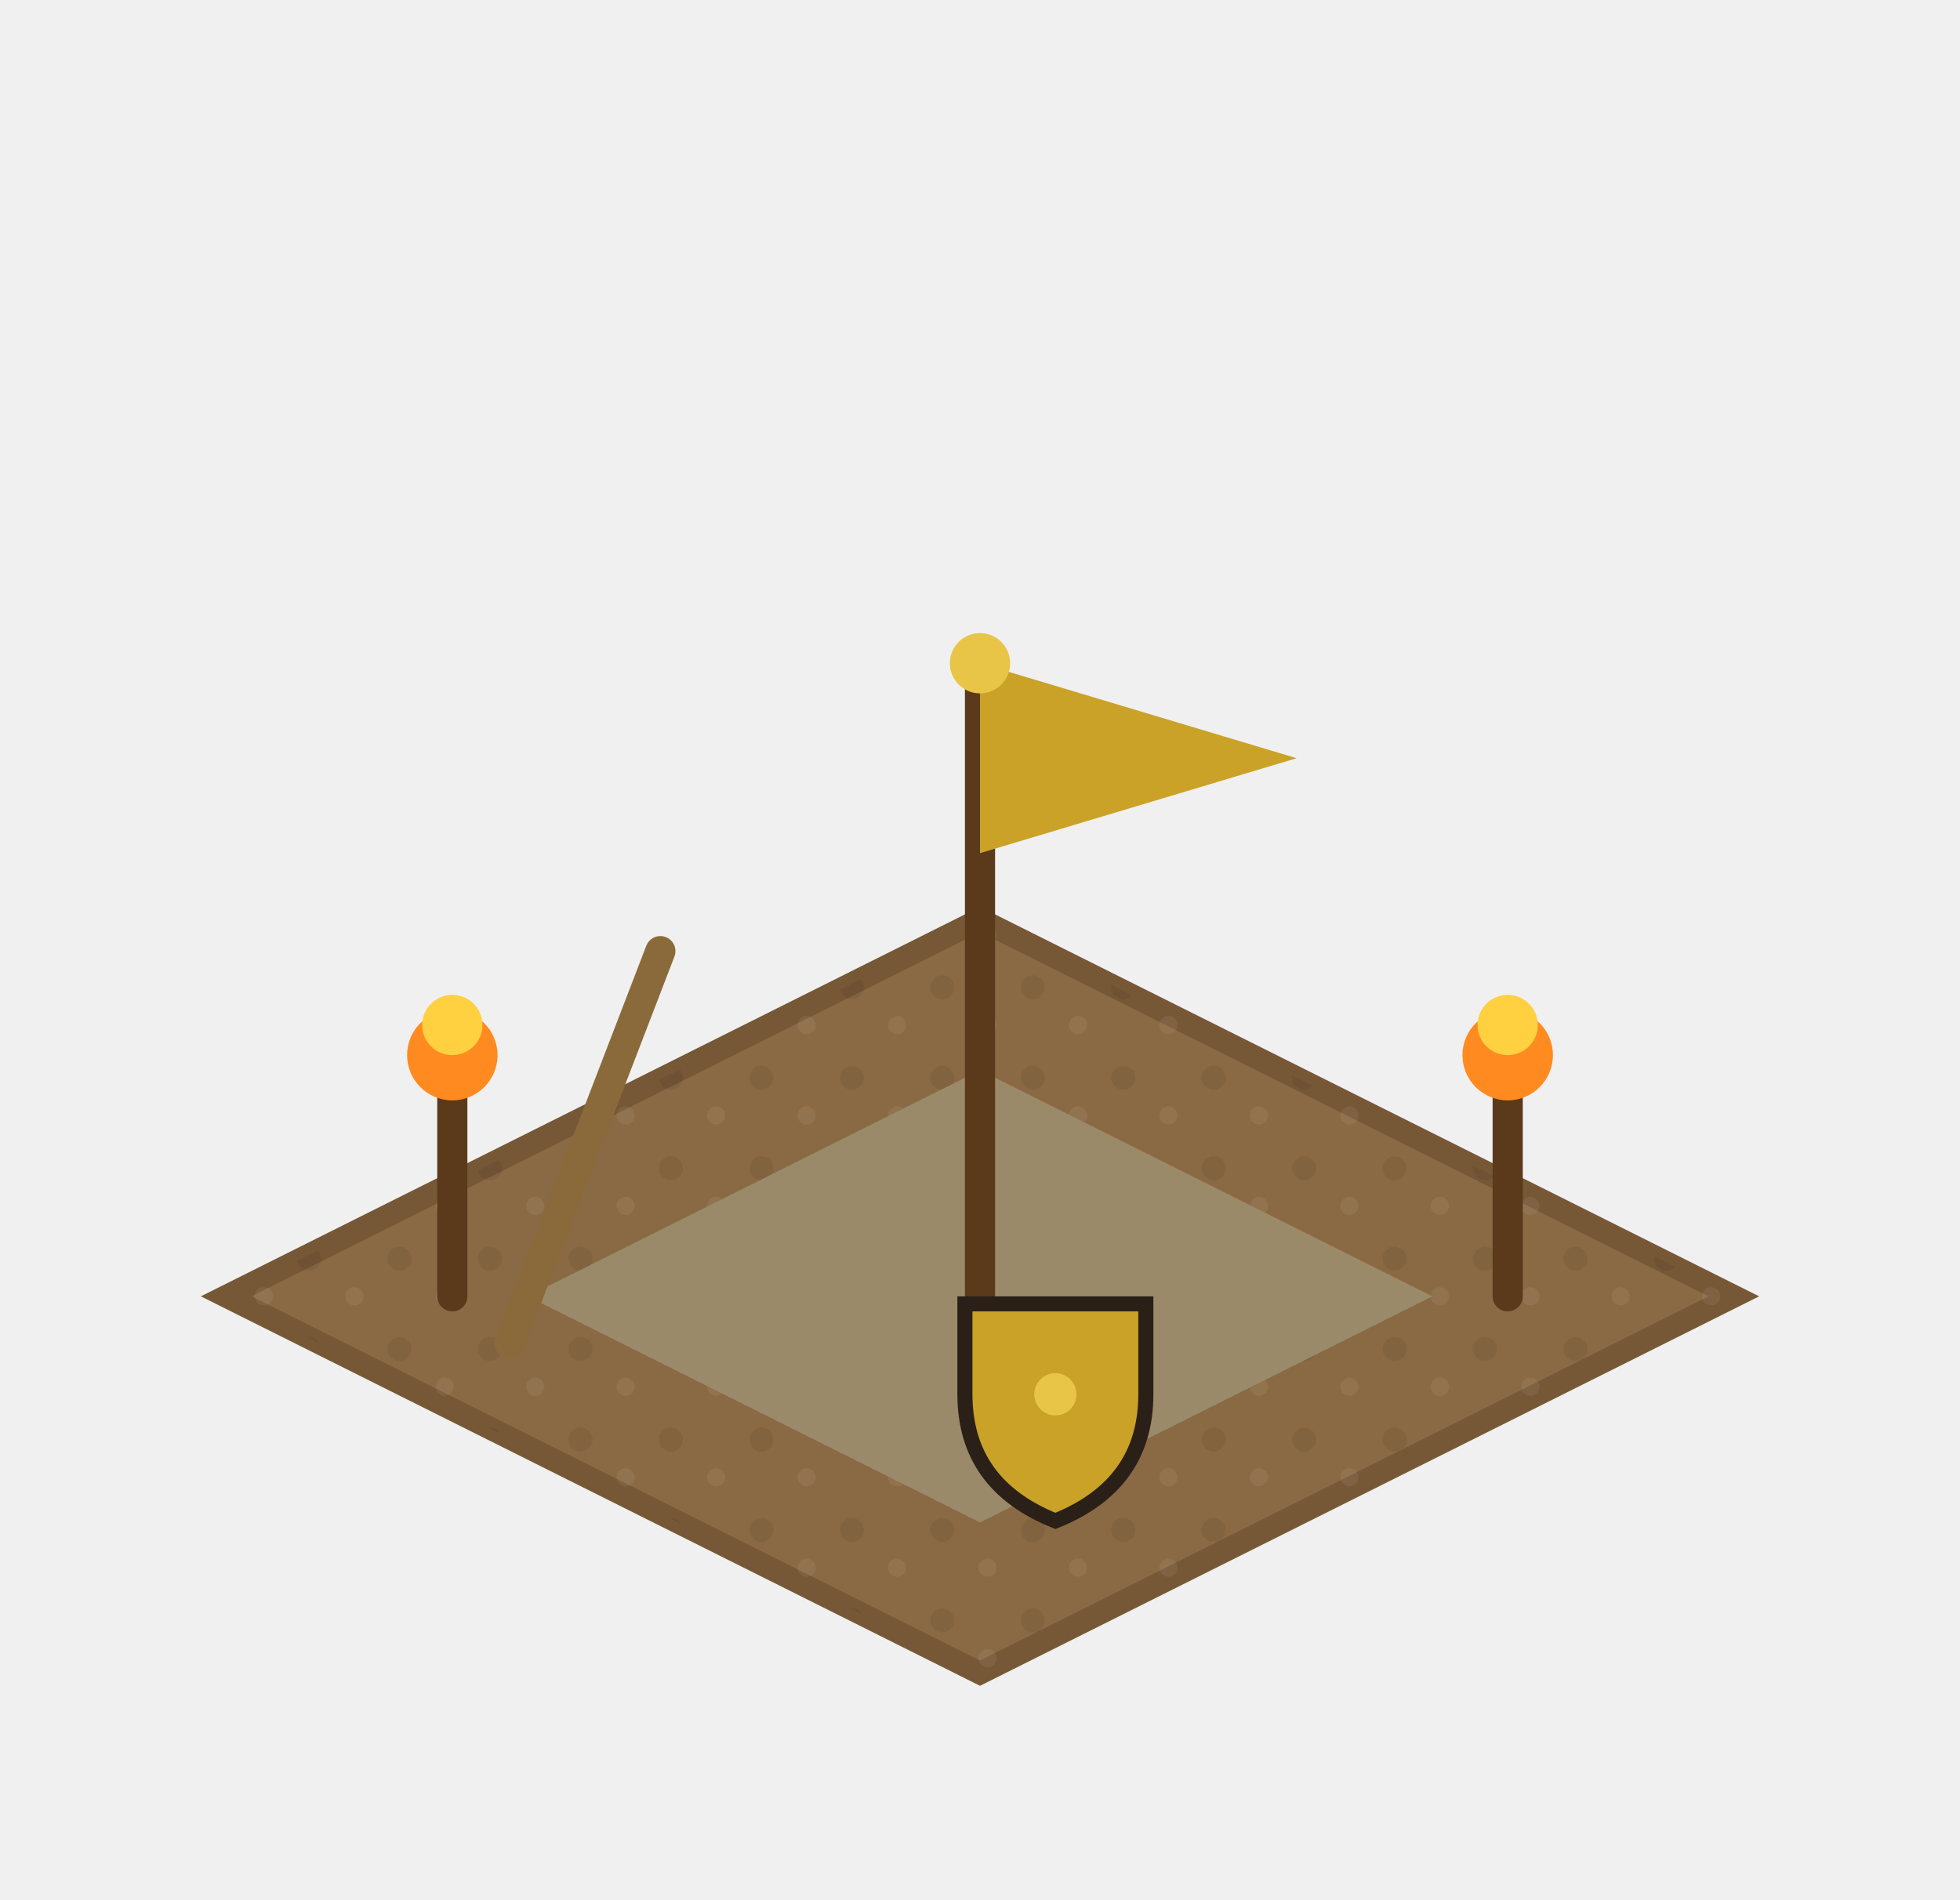
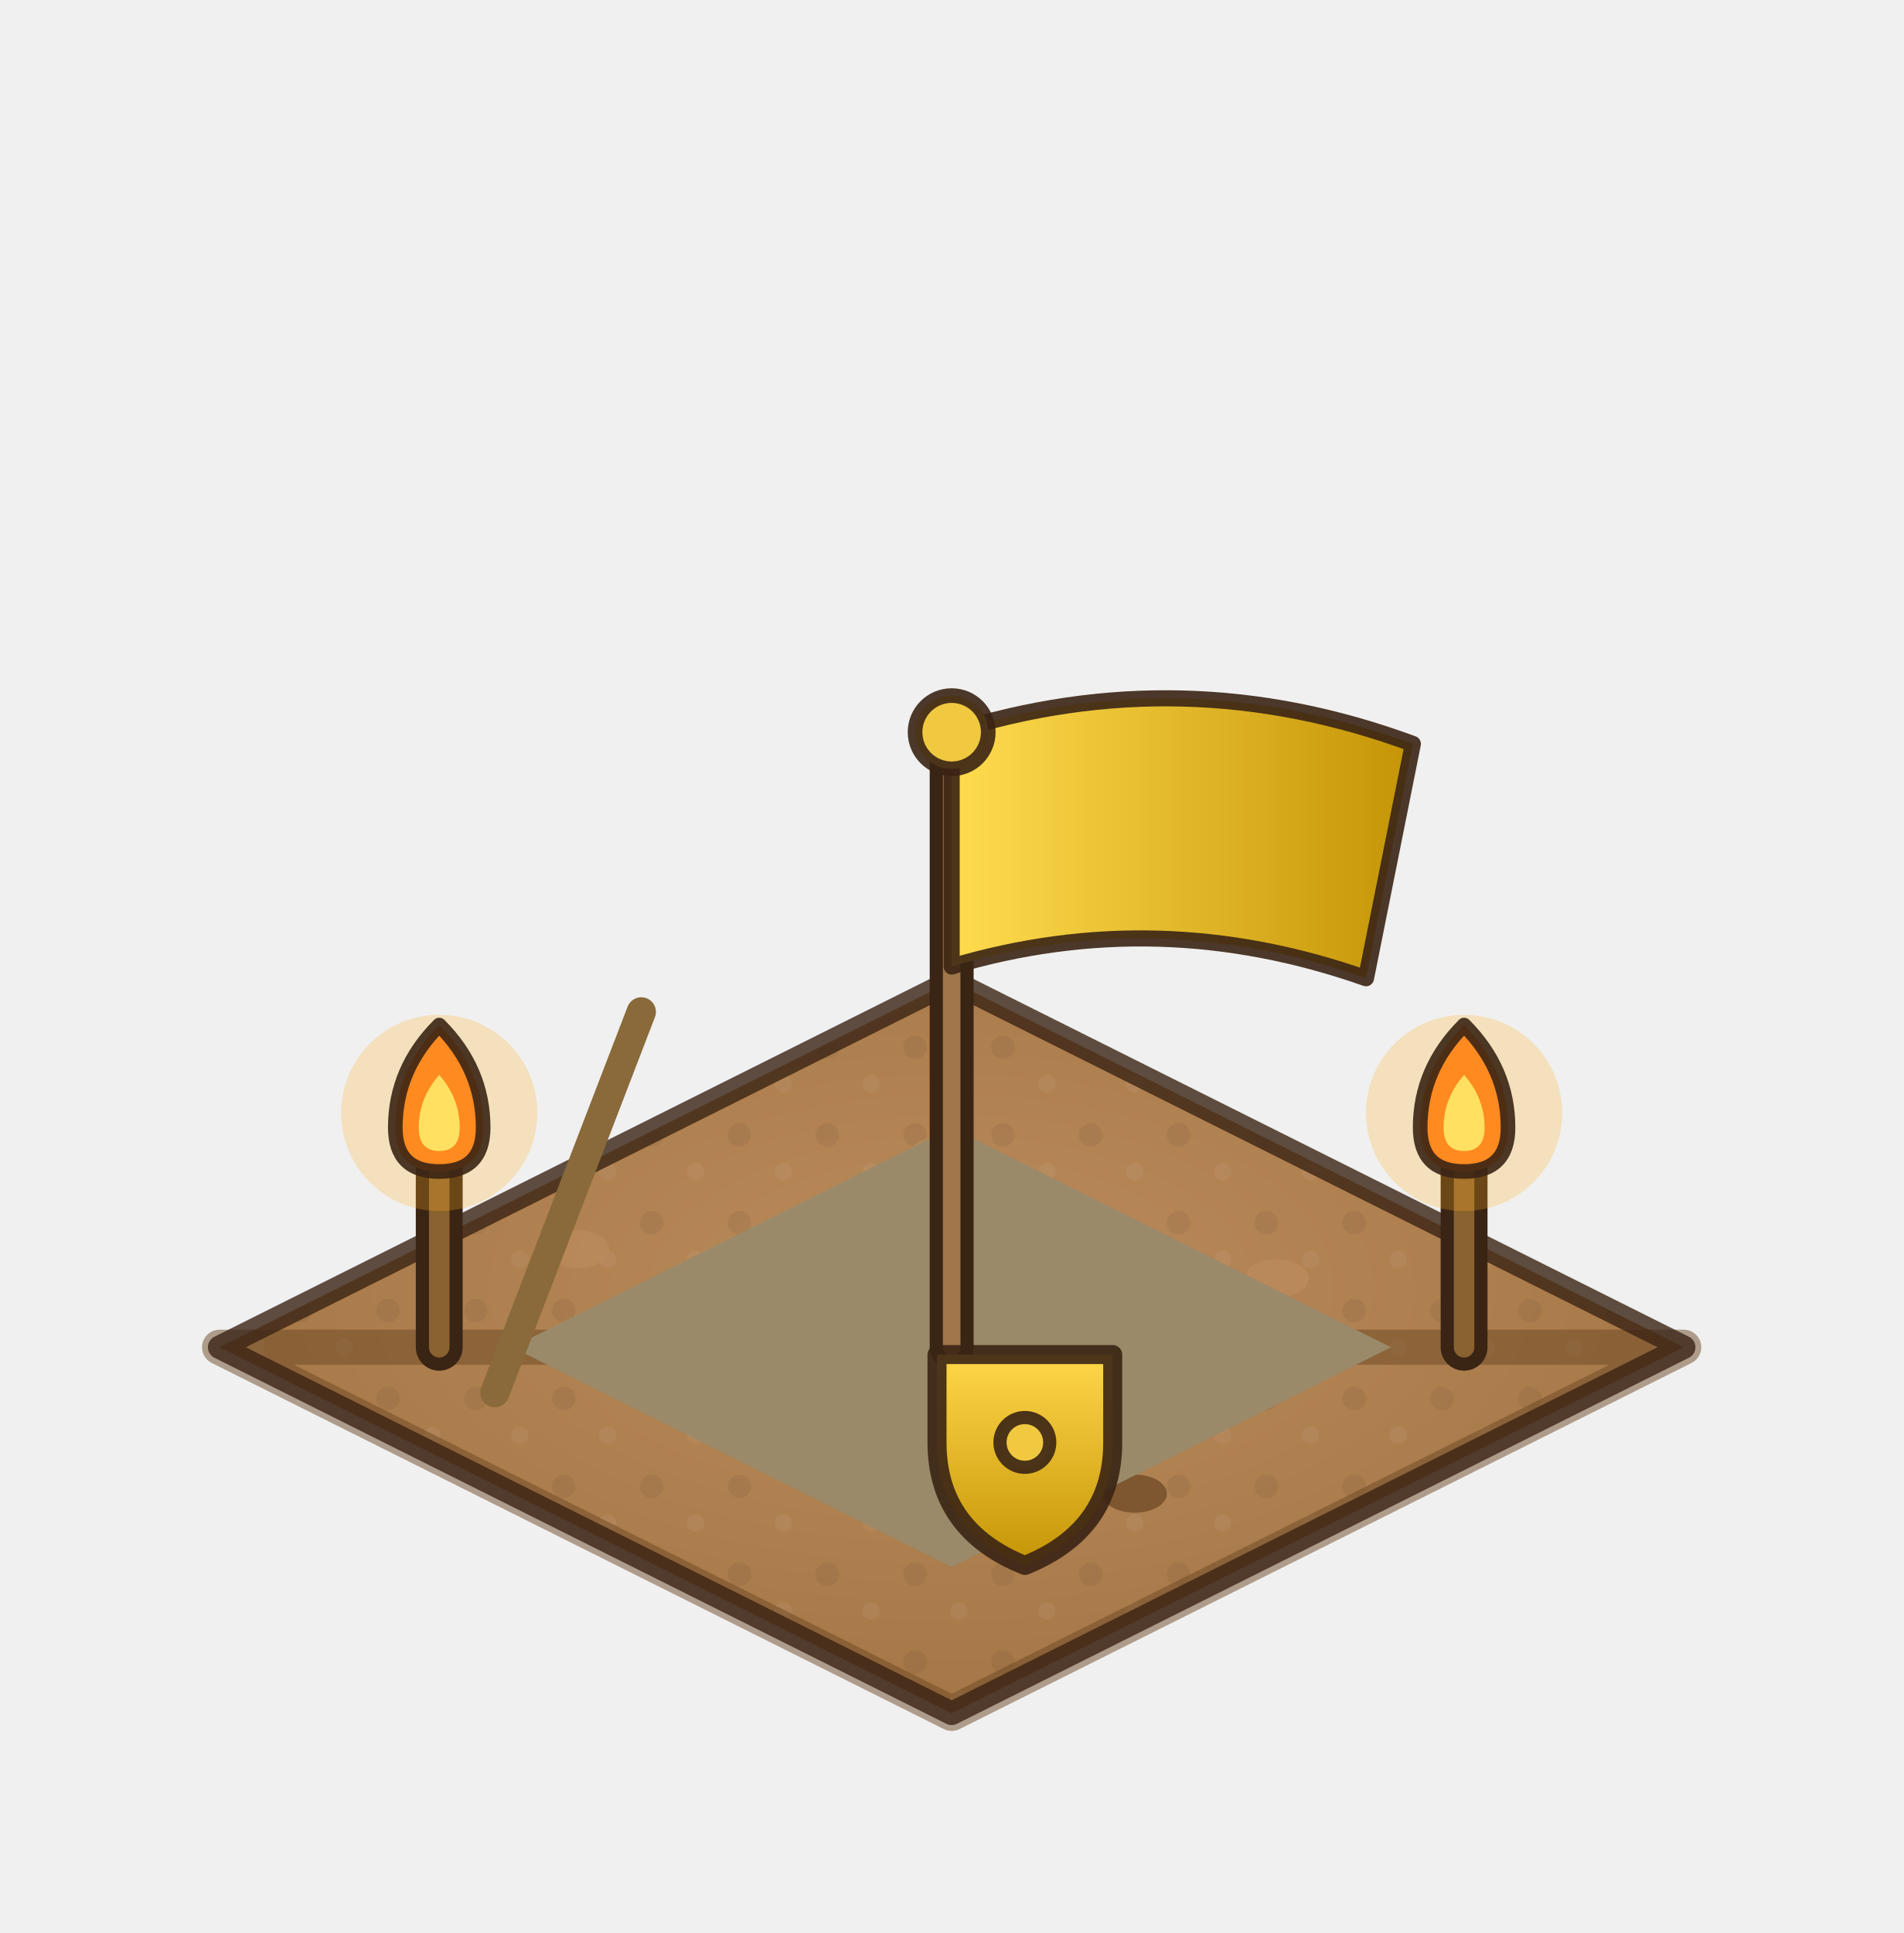
- <svg xmlns="http://www.w3.org/2000/svg" viewBox="35 -16 130 126" width="130" height="126" shape-rendering="geometricPrecision">
+ <svg xmlns="http://www.w3.org/2000/svg" viewBox="35 -22 130 132" width="130" height="132" shape-rendering="geometricPrecision">
  <defs>
    <pattern id="gtex" width="6" height="6" patternUnits="userSpaceOnUse">
      <circle cx="1.5" cy="1.5" r="0.8" fill="#000" opacity="0.18" />
      <circle cx="4.5" cy="4" r="0.6" fill="#fff" opacity="0.18" />
    </pattern>
    <pattern id="stripes" width="8" height="8" patternUnits="userSpaceOnUse" patternTransform="rotate(45)">
      <rect width="4" height="8" fill="#fff" opacity="0.35" />
    </pattern>
+     <pattern id="stonetex" width="12" height="7" patternUnits="userSpaceOnUse">
+       <path d="M0,3.5 h12 M6,0 v3.5 M0,3.5 v3.5 M12,3.5 v3.5" stroke="#000" stroke-width="0.9" fill="none" opacity="0.16" />
+     </pattern>
+     <pattern id="planktex" width="12" height="5" patternUnits="userSpaceOnUse">
+       <path d="M0,2.5 h12" stroke="#000" stroke-width="0.9" opacity="0.18" />
+       <path d="M0,4.6 h12" stroke="#fff" stroke-width="0.6" opacity="0.12" />
+     </pattern>
  </defs>
-   <polygon points="100,45 150,70 100,95 50,70" fill="#8a6a44" />
-   <polygon points="100,45 150,70 100,95 50,70" fill="none" stroke="#765836" stroke-width="1.5" />
-   <polygon points="100,45 150,70 100,95 50,70" fill="url(#gtex)" opacity="0.35" />
+   <defs>
+     <radialGradient id="g0" cx="0.5" cy="0.42" r="0.75">
+       <stop offset="0" stop-color="#bb8b5b" />
+       <stop offset="1" stop-color="#9e7040" />
+     </radialGradient>
+     <linearGradient id="g1" x1="0" y1="0" x2="1" y2="0">
+       <stop offset="0" stop-color="#ffdc4e" />
+       <stop offset="1" stop-color="#c49406" />
+     </linearGradient>
+     <linearGradient id="g2" x1="0" y1="0" x2="0" y2="1">
+       <stop offset="0" stop-color="#ffd749" />
+       <stop offset="1" stop-color="#c49406" />
+     </linearGradient>
+   </defs>
+   <polygon points="100,45 150,70 100,95 50,70" fill="url(#g0)" />
+   <polygon points="100,45 150,70 100,95 50,70" fill="url(#gtex)" opacity="0.28" />
+   <polygon points="50,70 100,95 150,70" fill="none" stroke="#6d4824" stroke-width="2.4" stroke-opacity="0.5" stroke-linejoin="round" />
+   <polygon points="100,45 150,70 100,95 50,70" fill="none" stroke="#3a2414" stroke-width="1.6" stroke-opacity="0.8" stroke-linejoin="round" stroke-linecap="round" />
+   <ellipse cx="74.4" cy="63.3" rx="2.2" ry="1.3" fill="#bb8b5b" opacity="0.75" />
+   <ellipse cx="118.9" cy="71.4" rx="2.2" ry="1.3" fill="#6d4824" opacity="0.75" />
+   <ellipse cx="122.2" cy="65.3" rx="2.2" ry="1.3" fill="#bb8b5b" opacity="0.75" />
+   <ellipse cx="93.8" cy="62.8" rx="2.2" ry="1.3" fill="#6d4824" opacity="0.75" />
+   <ellipse cx="89.2" cy="71.4" rx="2.2" ry="1.3" fill="#bb8b5b" opacity="0.75" />
+   <ellipse cx="112.5" cy="80" rx="2.2" ry="1.3" fill="#6d4824" opacity="0.75" />
+   <ellipse cx="99.3" cy="56.9" rx="2.2" ry="1.3" fill="#bb8b5b" opacity="0.75" />
+   <ellipse cx="85.1" cy="68.4" rx="2.2" ry="1.3" fill="#6d4824" opacity="0.75" />
  <polygon points="100,55 130,70 100,85 70,70" fill="#9a8a6a" />
-   <line x1="100" y1="70" x2="100" y2="28" stroke="#5a3a1a" stroke-width="2" stroke-linecap="round" />
-   <polygon points="100,28 121,34.3 100,40.6" fill="#c9a227" />
-   <circle cx="100" cy="28" r="2" fill="#e8c547" />
-   <line x1="65" y1="70" x2="65" y2="54" stroke="#5a3a1a" stroke-width="2" stroke-linecap="round" />
-   <circle cx="65" cy="54" r="3" fill="#ff8a20" />
-   <circle cx="65" cy="52" r="2" fill="#ffd040" />
-   <line x1="135" y1="70" x2="135" y2="54" stroke="#5a3a1a" stroke-width="2" stroke-linecap="round" />
-   <circle cx="135" cy="54" r="3" fill="#ff8a20" />
-   <circle cx="135" cy="52" r="2" fill="#ffd040" />
-   <path d="M99,70.5 h12 v6 q0,6 -6,8.4 q-6,-2.4 -6,-8.4 z" fill="#c9a227" stroke="#2a2018" stroke-width="1" />
-   <circle cx="105" cy="76.5" r="1.4" fill="#e8c547" />
+   <line x1="100" y1="70" x2="100" y2="28" stroke="#3a2414" stroke-width="3" stroke-linecap="round" />
+   <line x1="100" y1="70" x2="100" y2="28" stroke="#a0764a" stroke-width="1.2" stroke-linecap="round" />
+   <path d="M100,28 q15.8,-5 31.5,0.8 l-3.2,16 q-14.2,-5 -28.3,-0.8 z" fill="url(#g1)" stroke="#3a2414" stroke-width="1.1" stroke-opacity="0.9" stroke-linejoin="round" stroke-linecap="round" />
+   <circle cx="100" cy="28" r="2.5" fill="#f0c940" stroke="#3a2414" stroke-width="1" stroke-opacity="0.9" stroke-linejoin="round" stroke-linecap="round" />
+   <line x1="65" y1="70" x2="65" y2="54" stroke="#3a2414" stroke-width="3.2" stroke-linecap="round" />
+   <line x1="65" y1="70" x2="65" y2="54" stroke="#8a6230" stroke-width="1.4" stroke-linecap="round" />
+   <circle cx="65" cy="54" r="6.7" fill="#ffb020" opacity="0.25" />
+   <path d="M62,55 q0,-4 3,-7 q3,3 3,7 q0,3 -3,3 q-3,0 -3,-3 z" fill="#ff8a20" stroke="#3a2414" stroke-width="1" stroke-opacity="0.9" stroke-linejoin="round" stroke-linecap="round" />
+   <path d="M63.6,55 q0,-2 1.4,-3.6 q1.4,1.6 1.4,3.6 q0,1.6 -1.4,1.6 q-1.4,0 -1.4,-1.6 z" fill="#ffe060" />
+   <line x1="135" y1="70" x2="135" y2="54" stroke="#3a2414" stroke-width="3.2" stroke-linecap="round" />
+   <line x1="135" y1="70" x2="135" y2="54" stroke="#8a6230" stroke-width="1.4" stroke-linecap="round" />
+   <circle cx="135" cy="54" r="6.7" fill="#ffb020" opacity="0.25" />
+   <path d="M132,55 q0,-4 3,-7 q3,3 3,7 q0,3 -3,3 q-3,0 -3,-3 z" fill="#ff8a20" stroke="#3a2414" stroke-width="1" stroke-opacity="0.9" stroke-linejoin="round" stroke-linecap="round" />
+   <path d="M133.6,55 q0,-2 1.4,-3.6 q1.4,1.6 1.4,3.6 q0,1.6 -1.4,1.6 q-1.4,0 -1.4,-1.6 z" fill="#ffe060" />
+   <path d="M99,70.5 h12 v6 q0,6 -6,8.4 q-6,-2.4 -6,-8.4 z" fill="url(#g2)" stroke="#3a2414" stroke-width="1.3" stroke-opacity="0.9" stroke-linejoin="round" stroke-linecap="round" />
+   <circle cx="105" cy="76.5" r="1.7" fill="#f0c940" stroke="#3a2414" stroke-width="0.9" stroke-opacity="0.9" stroke-linejoin="round" stroke-linecap="round" />
  <line x1="68.8" y1="73.1" x2="78.8" y2="47.1" stroke="#8a6a3a" stroke-width="2" stroke-linecap="round" />
</svg>
